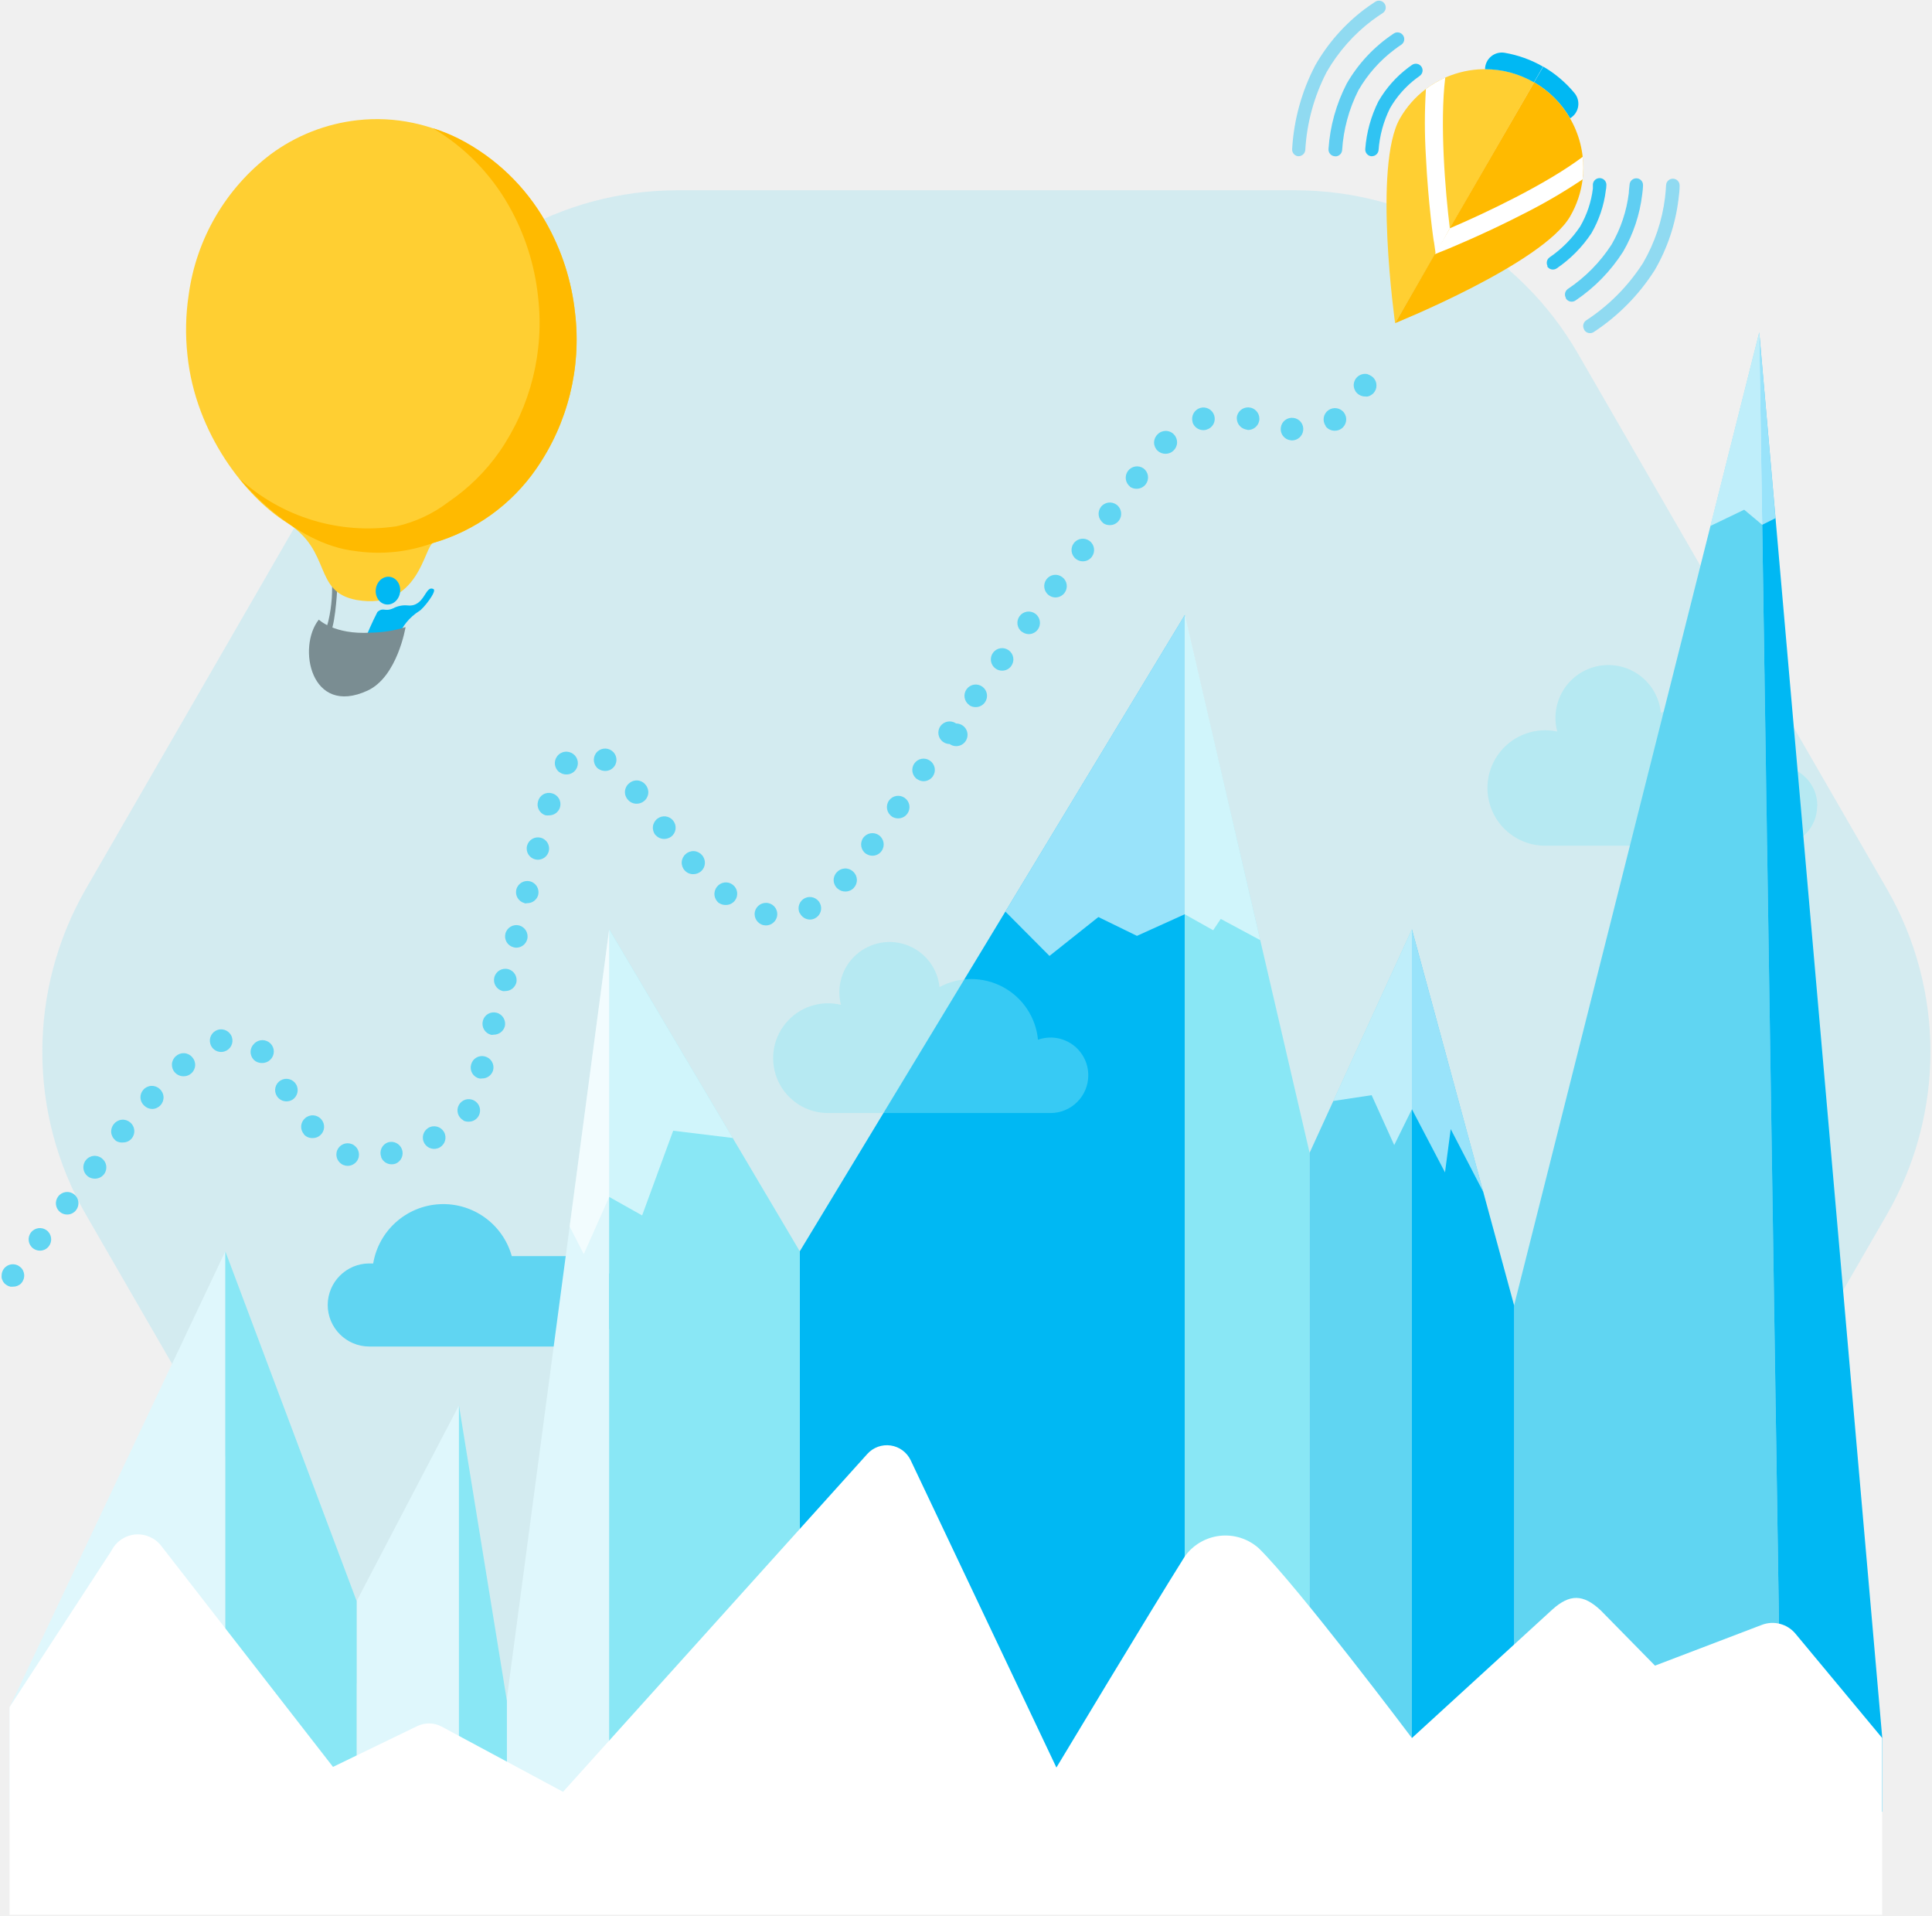
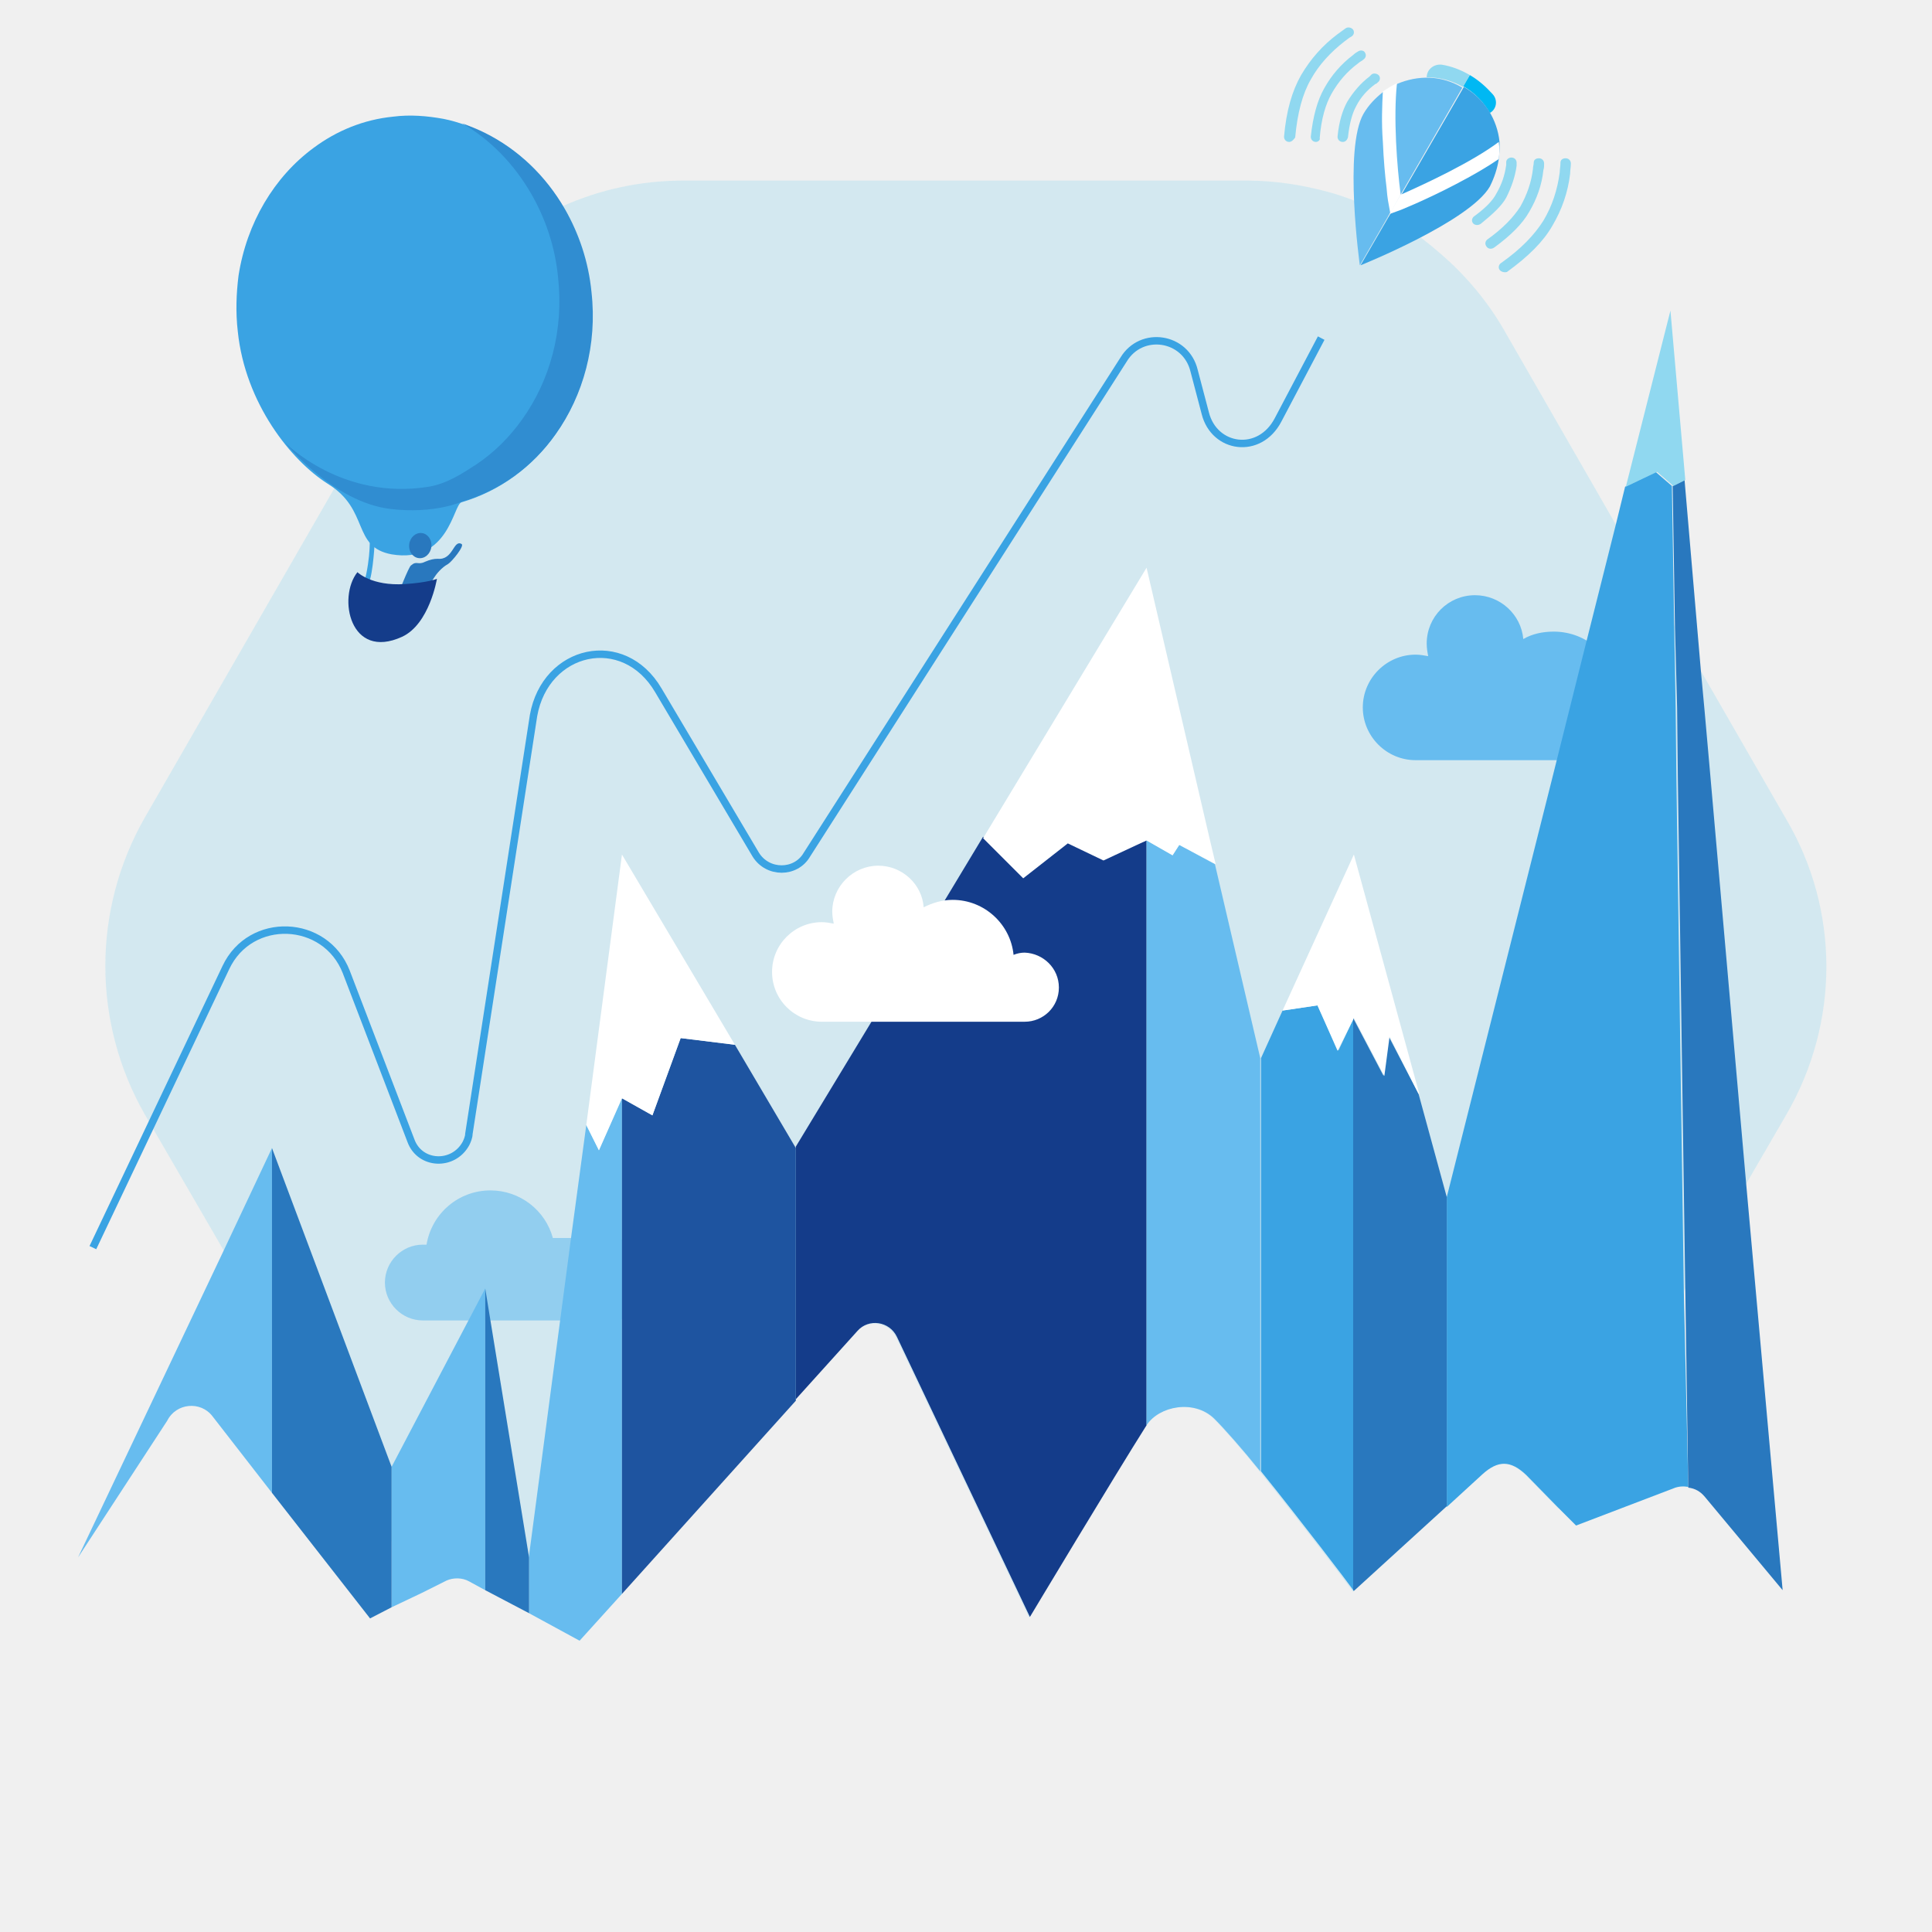
- <svg xmlns="http://www.w3.org/2000/svg" width="237" height="235" viewBox="0 0 237 235">
-   <g fill="none" fill-rule="nonzero">
-     <path fill="#60D5F2" d="M83.09 234.66h75.81a40 40 0 0 0 34.64-20L231.45 149a40 40 0 0 0 0-40l-37.9-65.66a40 40 0 0 0-34.64-20H83.09a40 40 0 0 0-34.64 20L10.55 109a40 40 0 0 0 0 40l37.91 65.66a40 40 0 0 0 34.63 20z" opacity=".2" />
-     <path fill="#89E7F5" d="M222.91 98.87a4.87 4.87 0 0 1-4.86 4.86h-28.7a7.08 7.08 0 1 1 1.68-14 6.48 6.48 0 1 1 12.71-2.29 8.64 8.64 0 0 1 12.7 6.79 4.86 4.86 0 0 1 6.49 4.59l-.02.05z" opacity=".4" />
-     <path fill="#60D5F2" d="M40.2 160.05a5.11 5.11 0 0 0 5.11 5.11h25.31a5.55 5.55 0 0 0 0-11.09h-7.84a8.72 8.72 0 0 0-17 .9h-.49a5.11 5.11 0 0 0-5.09 5.08z" />
-     <path fill="#DFF7FC" d="M27.64 222.23H1.18v-12.84l26.46-55.91z" />
-     <path fill="#00B8F3" d="M145.35 222.23H98.11v-68.75l47.24-78.06z" />
-     <path fill="#60D5F2" d="M218.58 222.23h-32.84V160.1l30.07-119.34z" />
-     <path fill="#00B8F3" d="M218.58 222.23h12.32v-9.05L215.81 40.76z" />
-     <path fill="#89E7F5" d="M160.65 222.23h-15.32V75.42l15.32 65.98z" />
-     <path fill="#DFF7FC" d="M56.3 222.23H43.75v-25.85l12.55-24zM74.73 222.23H62.18v-13.92l12.55-94.32z" />
-     <path fill="#60D5F2" d="M173.2 222.23h-12.55V141.4l12.55-27.41z" />
-     <path fill="#89E7F5" d="M27.64 222.23h16.11v-25.85l-16.11-42.9zM56.3 222.23h5.88v-13.61l-5.88-36.24z" />
-     <path fill="#00B8F3" d="M173.2 222.23h12.54v-62.1l-12.54-46.14z" />
-     <path fill="#89E7F5" d="M74.73 222.23h23.38v-68.75l-23.38-39.49z" />
-     <path fill="#FFF" d="M220.25 200.38a3.66 3.66 0 0 0-4.12-1.08l-13.11 5-6.67-6.79c-2.14-2-3.78-2-5.89-.12l-17.26 15.79s-14-18.61-18.8-23.29a6.13 6.13 0 0 0-9.05 1c-4.24 6.74-15.76 25.91-15.76 25.91l-17.88-37.7a3.23 3.23 0 0 0-5.31-.77l-37.33 41.45-14.89-8a3.3 3.3 0 0 0-3-.06l-10.33 5-21.08-27.12a3.62 3.62 0 0 0-6.09.59l-12.51 19.2v25.47h229.72v-21.68l-10.64-12.8z" />
-     <path fill="#FFF" d="M145.35 75.42l-22.02 36.39 5.41 5.44 6-4.77 4.73 2.31 5.86-2.65 3.49 1.96.93-1.39 4.84 2.6zM215.81 40.76l-5.99 23.75 4.14-1.99 2.21 1.85 1.63-.81zM173.2 113.99l-9.64 21.05 4.7-.71 2.77 6.12 2.17-4.4 4.06 7.75.7-5.31 4 7.72zM69.88 150.44l4.85-36.45 15.15 25.59-7.3-.89-3.81 10.39-4.04-2.27-3.12 7.02z" opacity=".6" />
-     <path fill="#60D5F2" d="M1.55 157.82h-.27l-.26-.08a1.8 1.8 0 0 1-.45-.3l-.17-.21a1.35 1.35 0 0 1-.12-.24 1.29 1.29 0 0 1-.08-.26 1.24 1.24 0 0 1 0-.27 1.38 1.38 0 0 1 1.92-1.28 1 1 0 0 1 .23.13c.078.051.151.108.22.17.064.064.121.134.17.21a.9.9 0 0 1 .12.24.78.78 0 0 1 .08.26c.04.178.04.362 0 .54a.86.86 0 0 1-.08.26 1.34 1.34 0 0 1-.12.24l-.17.21a1.4 1.4 0 0 1-1.02.38zM4.06 153.12a1.39 1.39 0 0 1-.27-1.94 1.39 1.39 0 0 1 1.94-.27 1.39 1.39 0 0 1 .27 1.94 1.37 1.37 0 0 1-1.1.55 1.39 1.39 0 0 1-.84-.28zm3.34-4.43a1.38 1.38 0 0 1-.26-1.94 1.39 1.39 0 0 1 1.94-.27 1.38 1.38 0 0 1 .26 1.94 1.37 1.37 0 0 1-1.1.55 1.39 1.39 0 0 1-.84-.28zm3.36-4.41a1.4 1.4 0 0 1-.25-1.95 1.39 1.39 0 0 1 2-.24 1.39 1.39 0 0 1 .25 1.94 1.42 1.42 0 0 1-1.1.54 1.41 1.41 0 0 1-.9-.29zm31.38-1.38a1.39 1.39 0 0 1-.78-1.8 1.38 1.38 0 0 1 1.8-.77 1.39 1.39 0 0 1 .78 1.8 1.4 1.4 0 0 1-1.29.87 1.33 1.33 0 0 1-.51-.1zm4.62-1a1.38 1.38 0 0 1 .82-1.78 1.39 1.39 0 0 1 .95 2.61 1.49 1.49 0 0 1-.47.08 1.38 1.38 0 0 1-1.3-.86v-.05zm5.19-1.9a1.39 1.39 0 1 1 2.62-.93 1.39 1.39 0 0 1-.85 1.77 1.39 1.39 0 0 1-1.77-.84zm-37.78-.13a1.39 1.39 0 0 1-.2-2 1.39 1.39 0 0 1 2-.2 1.39 1.39 0 0 1 .2 1.95 1.36 1.36 0 0 1-1.08.51 1.38 1.38 0 0 1-.92-.23v-.03zm23.11-.76a1.38 1.38 0 0 1 .14-1.95 1.39 1.39 0 0 1 2 .14 1.38 1.38 0 0 1-.14 1.95 1.35 1.35 0 0 1-.9.34 1.37 1.37 0 0 1-1.1-.45v-.03zm19.57-1.69a1.39 1.39 0 0 1-.57-1.87 1.38 1.38 0 0 1 1.87-.57 1.38 1.38 0 0 1 .58 1.87 1.38 1.38 0 0 1-1.23.73 1.39 1.39 0 0 1-.65-.13v-.03zm-39.15-1.8a1.37 1.37 0 0 1-.12-1.95 1.39 1.39 0 0 1 2-.11 1.39 1.39 0 0 1 .11 2 1.39 1.39 0 0 1-1 .46 1.39 1.39 0 0 1-.99-.4zm16.25-1.2a1.38 1.38 0 0 1 .47-1.9 1.38 1.38 0 0 1 1.9.48 1.39 1.39 0 0 1-.47 1.9 1.43 1.43 0 0 1-.71.19 1.39 1.39 0 0 1-1.19-.67zm24.84-2.14a1.37 1.37 0 0 1-1-1.7 1.38 1.38 0 0 1 1.7-1 1.39 1.39 0 0 1 1 1.7 1.39 1.39 0 0 1-1.34 1c-.12.02-.24.02-.36 0zm-37.33-.73a1.39 1.39 0 0 1 .11-2 1.39 1.39 0 0 1 2 .11 1.39 1.39 0 0 1-.11 2 1.36 1.36 0 0 1-.92.35 1.43 1.43 0 0 1-1.08-.46zm9.68-1.55a1.39 1.39 0 0 1 .05-2 1.4 1.4 0 0 1 2 0 1.39 1.39 0 0 1-.05 2 1.36 1.36 0 0 1-1 .38 1.36 1.36 0 0 1-1-.38zm-5.33-1.94a1.38 1.38 0 0 1 .9-1.74 1.39 1.39 0 0 1 1.74.9 1.38 1.38 0 0 1-.9 1.74 1.23 1.23 0 0 1-.42.07 1.38 1.38 0 0 1-1.32-.96v-.01zm34.42-1.14a1.39 1.39 0 0 1-1-1.7 1.37 1.37 0 0 1 1.69-1 1.39 1.39 0 0 1 1 1.69 1.4 1.4 0 0 1-1.34 1 1.46 1.46 0 0 1-.35.02v-.01zm1.41-5.37a1.38 1.38 0 0 1-1-1.68 1.39 1.39 0 0 1 1.69-1 1.39 1.39 0 0 1 1 1.69 1.4 1.4 0 0 1-1.34 1 1.42 1.42 0 0 1-.35 0v-.01zm1.36-5.36a1.38 1.38 0 0 1-1-1.68 1.39 1.39 0 0 1 1.68-1 1.4 1.4 0 0 1 1 1.68 1.4 1.4 0 0 1-1.35 1.05 1.25 1.25 0 0 1-.33-.05zm30.67-2.71a1.4 1.4 0 0 1-1.07-1.65 1.4 1.4 0 0 1 1.65-1.06 1.38 1.38 0 0 1 1.07 1.64 1.4 1.4 0 0 1-1.36 1.1l-.29-.03zm4.43-1.46a1.39 1.39 0 0 1 .64-1.86 1.39 1.39 0 0 1 1.85.64 1.38 1.38 0 0 1-.64 1.85 1.29 1.29 0 0 1-.6.14 1.38 1.38 0 0 1-1.23-.79l-.02.02zm-9.9-1.25a1.4 1.4 0 0 1-.25-2 1.38 1.38 0 0 1 1.94-.25 1.38 1.38 0 0 1 .26 1.94c-.263.34-.67.54-1.1.54a1.4 1.4 0 0 1-.83-.23h-.02zm-23.86 0a1.38 1.38 0 0 1-1-1.67 1.39 1.39 0 0 1 1.68-1 1.39 1.39 0 0 1 1 1.68 1.38 1.38 0 0 1-1.34 1 1.23 1.23 0 0 1-.32.02l-.02-.03zm38.4-1.78a1.38 1.38 0 0 1-.09-2 1.4 1.4 0 0 1 2-.09 1.4 1.4 0 0 1 .09 2 1.39 1.39 0 0 1-1 .45 1.38 1.38 0 0 1-.98-.35l-.02-.01zM84 106.77a1.39 1.39 0 0 1 .1-2 1.39 1.39 0 0 1 2 .1 1.4 1.4 0 0 1-.1 2 1.44 1.44 0 0 1-.93.35 1.35 1.35 0 0 1-1.07-.45zm-18.35-1.36a1.37 1.37 0 0 1-1-1.66 1.38 1.38 0 0 1 1.67-1 1.37 1.37 0 0 1 1 1.66 1.38 1.38 0 0 1-1.32 1.04 1.11 1.11 0 0 1-.33-.04h-.02zm40.59-.68a1.4 1.4 0 0 1-.37-1.93 1.39 1.39 0 0 1 1.93-.37 1.39 1.39 0 0 1 .36 1.93 1.37 1.37 0 0 1-1.14.6 1.4 1.4 0 0 1-.76-.23h-.02zm-25.84-2.31a1.4 1.4 0 0 1 .24-2 1.38 1.38 0 0 1 1.94.24 1.38 1.38 0 0 1-.23 1.95 1.46 1.46 0 0 1-.86.29 1.37 1.37 0 0 1-1.07-.48h-.02zm29-2.28a1.39 1.39 0 0 1-.36-1.93 1.38 1.38 0 0 1 1.93-.35 1.37 1.37 0 0 1 .35 1.92 1.37 1.37 0 0 1-1.14.6 1.4 1.4 0 0 1-.8-.24h.02zM66.91 100a1.38 1.38 0 0 1-.91-1.7 1.37 1.37 0 0 1 1.7-1 1.38 1.38 0 0 1 1 1.71 1.39 1.39 0 0 1-1.33 1 1.72 1.72 0 0 1-.46-.01zM77 98.06a1.38 1.38 0 0 1 .2-2 1.38 1.38 0 0 1 2 .21 1.39 1.39 0 0 1-.21 2 1.4 1.4 0 0 1-.87.31 1.37 1.37 0 0 1-1.12-.52zm35.5-2.49a1.38 1.38 0 0 1-.34-1.92 1.37 1.37 0 0 1 1.92-.35 1.38 1.38 0 0 1 .35 1.93 1.4 1.4 0 0 1-1.14.59 1.37 1.37 0 0 1-.77-.25h-.02zm-43.89-.86a1.39 1.39 0 0 1-.27-1.94 1.4 1.4 0 0 1 2-.27 1.39 1.39 0 0 1 .27 1.94 1.39 1.39 0 0 1-1.11.55 1.36 1.36 0 0 1-.87-.28h-.02zm4.79-.4a1.39 1.39 0 0 1-.28-1.94 1.39 1.39 0 0 1 1.94-.28c.609.445.743 1.3.3 1.91a1.37 1.37 0 0 1-1.11.56 1.42 1.42 0 0 1-.83-.25h-.02zM115.69 91a1.39 1.39 0 0 1-.33-1.93 1.39 1.39 0 0 1 1.93-.33 1.39 1.39 0 1 1-.8 2.52 1.41 1.41 0 0 1-.8-.26zm3.2-4.53a1.38 1.38 0 0 1-.32-1.93 1.38 1.38 0 0 1 1.93-.32 1.38 1.38 0 0 1 .32 1.93 1.37 1.37 0 0 1-1.13.58 1.34 1.34 0 0 1-.8-.24v-.02zm3.23-4.47a1.38 1.38 0 0 1-.31-1.93 1.38 1.38 0 0 1 1.93-.31 1.38 1.38 0 0 1 .31 1.93 1.36 1.36 0 0 1-1.12.57 1.35 1.35 0 0 1-.81-.26zm3.25-4.49a1.38 1.38 0 0 1-.3-1.93 1.38 1.38 0 0 1 1.94-.3 1.39 1.39 0 0 1 .3 1.93 1.38 1.38 0 0 1-1.12.57 1.39 1.39 0 0 1-.82-.29v.02zm3.28-4.51a1.39 1.39 0 0 1-.28-1.94 1.37 1.37 0 0 1 1.93-.28 1.38 1.38 0 0 1 .29 1.94 1.4 1.4 0 0 1-1.11.56c-.3 0-.592-.098-.83-.28zm3.35-4.43a1.39 1.39 0 0 1-.28-1.94 1.39 1.39 0 0 1 1.94-.28 1.39 1.39 0 0 1 .28 1.94 1.37 1.37 0 0 1-1.11.56c-.3 0-.592-.098-.83-.28zm3.32-4.44a1.39 1.39 0 0 1-.28-1.94 1.39 1.39 0 0 1 1.94-.28 1.39 1.39 0 0 1 .28 1.94 1.37 1.37 0 0 1-1.11.56 1.36 1.36 0 0 1-.87-.28h.04zm3.31-4.44a1.39 1.39 0 0 1 1.63-2.25 1.38 1.38 0 0 1 .31 1.93 1.4 1.4 0 0 1-1.13.58 1.44 1.44 0 0 1-.85-.26h.04zm3.37-4.41a1.38 1.38 0 0 1 0-2 1.38 1.38 0 0 1 2 0 1.39 1.39 0 0 1-.06 2 1.38 1.38 0 0 1-.95.38 1.39 1.39 0 0 1-.99-.38zM158.3 54a1.37 1.37 0 0 1-1.18-1.56 1.37 1.37 0 0 1 1.56-1.18 1.37 1.37 0 0 1 1.18 1.56 1.39 1.39 0 0 1-1.37 1.2l-.19-.02zm4.32-1.76a1.38 1.38 0 0 1 .34-1.93 1.39 1.39 0 0 1 1.93.33 1.39 1.39 0 0 1-.33 1.93 1.36 1.36 0 0 1-.8.26 1.4 1.4 0 0 1-1.14-.54v-.05zm-16.32-.46a1.4 1.4 0 0 1 .92-1.74 1.39 1.39 0 0 1 1.73.92 1.37 1.37 0 0 1-.92 1.73 1.13 1.13 0 0 1-.41.07 1.4 1.4 0 0 1-1.32-.93v-.05zm6.51.89a1.4 1.4 0 0 1-1.06-1.66A1.4 1.4 0 0 1 153.4 50a1.39 1.39 0 0 1 1.06 1.65 1.4 1.4 0 0 1-1.36 1.09l-.29-.07zM167.47 48.63a1.37 1.37 0 0 1-1-.41 1.23 1.23 0 0 1-.18-.21 1.32 1.32 0 0 1-.12-.24 1.13 1.13 0 0 1-.08-.26 1.22 1.22 0 0 1 0-.54 1.29 1.29 0 0 1 .08-.26 2.62 2.62 0 0 1 .12-.24c.06-.07.11-.14.18-.21a1.43 1.43 0 0 1 1.25-.38l.28.12c.164.078.315.179.45.3l.17.21c.05.08.09.16.13.24.031.085.058.172.08.26a1.83 1.83 0 0 1 0 .54 1.34 1.34 0 0 1-.21.5 1.19 1.19 0 0 1-.39.38 1.27 1.27 0 0 1-.49.21 1.24 1.24 0 0 1-.27-.01z" />
-     <path fill="#00B8F3" d="M189.31 8.17a14.24 14.24 0 0 1 3.83 3.24 2.06 2.06 0 0 1-.54 3.1 12 12 0 0 0-4.41-4.41l1.12-1.93z" />
-     <path fill="#FFCF32" d="M171.14 39.65s-2.73-19.37.6-25.14c3.328-5.763 10.697-7.737 16.46-4.41l-17.06 29.55z" />
-     <path fill="#00B8F3" d="M163.8 19.17a.83.83 0 0 1-.83-.91 20.43 20.43 0 0 1 2.23-8 18.3 18.3 0 0 1 5.79-6.16.82.82 0 0 1 1.16.29.82.82 0 0 1-.26 1.1c-.287.187-.56.38-.82.58a16.66 16.66 0 0 0-4.43 5 18.89 18.89 0 0 0-2 7.36.83.83 0 0 1-.82.75l-.02-.01z" opacity=".6" />
-     <path fill="#00B8F3" d="M159.34 19.17a.83.83 0 0 1-.83-.91A25.33 25.33 0 0 1 161.35 8a22.77 22.77 0 0 1 6-6.84c.44-.33.89-.64 1.35-.94a.83.83 0 0 1 1.18.28.82.82 0 0 1-.26 1.1c-.43.28-.86.58-1.27.88a21.09 21.09 0 0 0-5.6 6.34 23.72 23.72 0 0 0-2.63 9.58.83.83 0 0 1-.82.76l.04.01zM194.32 40.4a.83.83 0 0 1 .24-1.09 23.67 23.67 0 0 0 7-7.07 21.09 21.09 0 0 0 2.69-8c.06-.51.1-1 .13-1.54a.83.83 0 0 1 .83-.78.82.82 0 0 1 .83.85c0 .56-.07 1.13-.14 1.68a22.78 22.78 0 0 1-2.9 8.66 25.35 25.35 0 0 1-7.47 7.6.83.83 0 0 1-1.2-.26l-.01-.05z" opacity=".4" />
-     <path fill="#00B8F3" d="M192.08 36.53a.83.83 0 0 1 .24-1.08 18.92 18.92 0 0 0 5.37-5.45 16.65 16.65 0 0 0 2.12-6.34c0-.33.07-.66.09-1a.83.83 0 0 1 .82-.79.82.82 0 0 1 .83.86c0 .37-.06.75-.1 1.12a18.29 18.29 0 0 1-2.33 7 20.48 20.48 0 0 1-5.84 6 .83.83 0 0 1-1.2-.26v-.06z" opacity=".6" />
-     <path fill="#00B8F3" d="M182.17 8.49a12 12 0 0 1 6 1.61l1.11-1.93a14.2 14.2 0 0 0-4.73-1.7 2.06 2.06 0 0 0-2.38 2.02z" />
-     <path fill="#00B8F3" d="M168.3 19.17a.83.83 0 0 1-.82-.92 15.74 15.74 0 0 1 1.6-5.8 13.81 13.81 0 0 1 3.69-4.17l.43-.31a.83.83 0 0 1 1.2.26.82.82 0 0 1-.24 1.08l-.4.29a12.24 12.24 0 0 0-3.25 3.68 13.83 13.83 0 0 0-1.4 5.14.83.83 0 0 1-.82.74l.01.01zM189.85 32.65a.83.83 0 0 1 .23-1.08 14 14 0 0 0 3.76-3.79 12.24 12.24 0 0 0 1.56-4.65v-.49a.83.83 0 1 1 1.65.16c0 .18-.02.357-.06.53a13.82 13.82 0 0 1-1.77 5.28 15.75 15.75 0 0 1-4.23 4.29.83.83 0 0 1-1.21-.25h.07z" opacity=".8" />
-     <path fill="#FFBA00" d="M194.14 22a12 12 0 0 1-1.53 4.54c-3.32 5.77-21.46 13.09-21.46 13.09l4.85-8.45 1.84-3.18 10.36-17.9a12.12 12.12 0 0 1 5.94 11.9z" />
-     <path fill="#FFF" d="M177.29 9.52a12.08 12.08 0 0 0-2.37 1.39 66.91 66.91 0 0 0 0 8.34c.27 5.55.95 10.46 1 10.51l.2 1.41 1.73-3.17c-.56-4.56-1.25-12.87-.56-18.48z" />
-     <path fill="#FFF" d="M194.14 22a66.91 66.91 0 0 1-7.21 4.21c-4.94 2.55-9.54 4.41-9.58 4.43l-1.32.53 1.82-3.17c4.25-1.81 11.79-5.37 16.31-8.77.1.921.093 1.85-.02 2.77z" />
-     <path fill="#89E7F5" d="M133.5 131.89a4.63 4.63 0 0 1-4.63 4.63h-27.3a6.73 6.73 0 1 1 1.59-13.27 6.16 6.16 0 1 1 12.09-2.18 8.22 8.22 0 0 1 12.08 6.46 4.62 4.62 0 0 1 6.17 4.37v-.01z" opacity=".4" />
-     <path fill="#7A8D92" d="M40.67 70.56a17.7 17.7 0 0 1-.38 5.57c-.15.75-.79 1.95 0 1.72.79-.23 1.07-5.49 1.07-5.49l-.69-1.8z" />
-     <path fill="#FFCF32" d="M70.55 38.4a27.79 27.79 0 0 1-4.77 19.1 23.2 23.2 0 0 1-12.62 9.09c-1.14.32-1.68 8.34-9.42 7-5.41-1-2.93-6-8.6-9.51C30.24 61 24 53.27 23 43.61a28.59 28.59 0 0 1 .15-7.47 26 26 0 0 1 10.02-17.19 22 22 0 0 1 10.71-4.21 21.44 21.44 0 0 1 6.77.33 22.08 22.08 0 0 1 5.62 2 25.74 25.74 0 0 1 10.67 10.17 28.66 28.66 0 0 1 3.61 11.16z" />
-     <path fill="#FFBA00" d="M48.65 64.55a16.5 16.5 0 0 0 6.39-3 24.23 24.23 0 0 0 6.22-6.13A27.78 27.78 0 0 0 66 36.36a28.73 28.73 0 0 0-3.6-11.16 25.85 25.85 0 0 0-9.31-9.48A21.37 21.37 0 0 1 56.27 17a25.68 25.68 0 0 1 10.67 10.23 28.6 28.6 0 0 1 3.6 11.17 27.79 27.79 0 0 1-4.76 19.1 23.19 23.19 0 0 1-12.63 9.09 19.36 19.36 0 0 1-9.55 1c-7.83-.87-14.2-8.86-14.2-8.86a23.42 23.42 0 0 0 19.25 5.82z" />
-     <ellipse cx="47.591" cy="72.446" fill="#00B8F3" rx="1.71" ry="1.5" transform="rotate(-82.46 47.59 72.446)" />
-     <path fill="#00B8F3" d="M48.24 74.61a3.13 3.13 0 0 1 1.76-.35c2.13.23 2.14-2.56 3.18-2 .45.24-1.26 2.43-1.77 2.7a6.46 6.46 0 0 0-2.58 3.17L46 79.72l-1.4-.84a38 38 0 0 1 1.7-3.82c.76-.64.86.04 1.94-.45z" />
-     <path fill="#7A8D92" d="M39.11 76s1.89 1.87 6.36 1.6a14.86 14.86 0 0 0 4.28-.68s-1 6.11-4.67 7.79c-6.97 3.21-8.65-5.35-5.97-8.71z" />
+ <svg xmlns="http://www.w3.org/2000/svg" version="1.1" id="Layer_1" x="0px" y="0px" viewBox="0 0 260 260" style="enable-background:new 0 0 260 260;" xml:space="preserve">
+   <style type="text/css">
+ 	.st0{opacity:0.3;fill:#90D8F0;}
+ 	.st1{fill:#67BCEF;}
+ 	.st2{opacity:0.6;fill:#67BCEF;}
+ 	.st3{fill:#143C8A;}
+ 	.st4{fill:#3AA3E3;}
+ 	.st5{fill:#2978BE;}
+ 	.st6{fill:#1E54A0;}
+ 	.st7{fill:#FFFFFF;}
+ 	.st8{fill:#90D8F0;}
+ 	.st9{fill:#00B8F3;}
+ 	.st10{fill:#308DD1;}
+ 	.st11{fill:none;stroke:#3AA3E3;stroke-miterlimit:10;}
+ </style>
+   <g>
+     <g>
+       <path class="st0" d="M240.4,150l-5.4,9.3l-8.3,14.3l-17,29.4l-4.4-4.5c-2.1-2-3.8-2-5.9-0.1l-4.8,4.4l-12.5,11.4c0,0,0,0-0.1-0.1    c-0.7-1-7.1-9.4-12.5-16.1c-2.5-3.1-4.8-5.7-6.2-7.1c-2.7-2.6-7.4-1.7-9.1,0.9c0,0,0,0,0,0.1c0,0,0,0,0,0    c-4.3,6.8-15.7,25.8-15.7,25.8l-17.9-37.7c-1-2.1-3.8-2.5-5.3-0.8l-8.3,9.2l-23.4,26l-5.7,6.3l-6.8-3.7l-5.9-3.2l-2.2-1.2    c-0.9-0.5-2.1-0.5-3-0.1l-3.4,1.7l-4-6.9l-16.1-27.9l-6.5-11.3L19.5,150c-7.1-12.4-7.1-27.6,0-40l25.5-44.3l0,0l0.8-1.4l11.5-20    c3.7-6.5,9.1-11.7,15.5-15.1c0.9-0.5,1.8-1,2.8-1.4h0c5.1-2.3,10.6-3.5,16.4-3.5h75.8c3.8,0,7.6,0.6,11.2,1.6    c1.8,0.5,3.6,1.2,5.4,2c0.8,0.4,1.6,0.8,2.3,1.2h0c0.8,0.4,1.6,0.9,2.3,1.4c1.7,1,3.2,2.2,4.7,3.5c3.4,2.9,6.4,6.4,8.7,10.4    l15,26.1l7.9,13.6l3.6,6.2l11.4,19.8C247.6,122.4,247.6,137.6,240.4,150z" />
+       <g>
+         <path class="st1" d="M224.1,97.4c0,2.7-2.2,4.9-4.9,4.9h-28.7c-3.9,0-7.1-3.2-7.1-7.1c0-3.9,3.2-7.1,7.1-7.1     c0.6,0,1.1,0.1,1.7,0.2c-0.1-0.5-0.2-1.1-0.2-1.7c0-3.6,2.9-6.5,6.5-6.5c3.4,0,6.2,2.6,6.5,5.9c1.2-0.7,2.6-1,4.1-1     c4.5,0,8.2,3.4,8.6,7.8c0.5-0.2,1.1-0.3,1.6-0.3C222,92.5,224.1,94.7,224.1,97.4z" />
+         <path class="st2" d="M51.8,172.6c0,2.8,2.3,5.1,5.1,5.1h25.3c3.1,0,5.5-2.5,5.5-5.6s-2.5-5.5-5.5-5.5h-7.8     c-1-3.7-4.4-6.4-8.4-6.4c-4.3,0-7.9,3.1-8.6,7.3c-0.2,0-0.3,0-0.5,0C54.1,167.5,51.8,169.8,51.8,172.6z" />
+         <path class="st1" d="M36.6,154.5v46.4l-8-10.3c-1.6-2.1-4.9-1.8-6.1,0.6l-12,18.4l19.6-41.3L36.6,154.5z" />
+         <path class="st3" d="M154.3,113.1v78.7c0,0,0,0,0,0c-4.3,6.8-15.7,25.8-15.7,25.8l-17.9-37.7c-1-2.1-3.8-2.5-5.3-0.8l-8.3,9.2     v-34l10.3-17l9.9-16.4l5-8.3l5.4,5.4l6-4.8l4.7,2.3L154.3,113.1L154.3,113.1z" />
+         <path class="st4" d="M227.2,200.1c-0.6-0.1-1.3-0.1-2,0.2l-13.1,5l-2.3-2.3l-4.4-4.5c-2.1-2-3.8-2-5.9-0.1l-4.8,4.4v-41.7     l14.2-56.4l4.1-16.4l4.5-17.9l1.2-4.9h0l4.1-2l2.2,1.9l0.3,18.6l0.2,11.2l0.1,9.5l1,68.9L227.2,200.1z" />
+         <path class="st5" d="M239.9,214l-10.5-12.6c-0.6-0.7-1.3-1.1-2.2-1.2l-0.4-26.5l-1-68.9l-0.1-9.5L225.4,84l-0.3-18.6l1.6-0.8     l2.2,25.7l0.5,5.4l0.7,7.9l4.9,55.8L239.9,214z" />
+         <path class="st1" d="M169.6,142.4V198c-2.5-3.1-4.8-5.7-6.2-7.1c-2.7-2.6-7.4-1.7-9.1,0.9c0,0,0,0,0,0.1c0,0,0,0,0,0v-78.8l0,0     l3.5,2l0.9-1.4l4.8,2.6L169.6,142.4z" />
+         <path class="st1" d="M65.3,173.4V214l-2.2-1.2c-0.9-0.5-2.1-0.5-3-0.1l-3.4,1.7l-4,1.9v-18.9L65.3,173.4z" />
+         <polygon class="st1" points="83.7,147.8 83.7,214.5 78,220.8 71.2,217.1 71.2,209.3 76.9,166.2 78.4,155.1 78.9,151.4      80.6,154.8    " />
+         <path class="st4" d="M182.2,137v77.1c-0.7-1-7.1-9.4-12.5-16.1v-55.6l2.9-6.4l4.7-0.7l2.8,6.1L182.2,137z" />
+         <polygon class="st5" points="52.7,197.4 52.7,216.3 49.8,217.8 36.6,200.9 36.6,154.5    " />
+         <polygon class="st5" points="71.2,209.6 71.2,217.1 65.3,214 65.3,173.4    " />
+         <path class="st5" d="M194.7,161.1v41.6l-12.5,11.4c0,0,0,0-0.1-0.1V137l4.1,7.8l0.7-5.3l4,7.7l0,0L194.7,161.1z" />
+         <polygon class="st6" points="107.1,154.5 107.1,188.5 83.7,214.5 83.7,147.8 87.8,150.1 91.6,139.7 98.9,140.6    " />
+         <polygon class="st7" points="163.6,116.3 158.7,113.7 157.8,115.1 154.3,113.1 154.3,113.1 148.5,115.8 143.7,113.5 137.7,118.2      132.3,112.8 154.3,76.4 154.3,76.4 154.3,76.4 162.7,112.5    " />
+         <polygon class="st8" points="226.8,64.6 225.2,65.4 223,63.5 218.8,65.5 218.8,65.5 224.8,41.8    " />
+         <polygon class="st7" points="191,147.2 190.9,147.2 187,139.5 186.3,144.8 182.2,137 180,141.4 177.3,135.3 172.6,136 182.2,115         " />
+         <polygon class="st7" points="98.9,140.6 91.6,139.7 87.8,150.1 83.7,147.8 80.6,154.8 78.9,151.4 83.7,115    " />
+         <g>
+           <path class="st9" d="M197.8,10.1c1.2,0.7,2.2,1.6,3.1,2.6c0.7,0.8,0.5,2-0.4,2.5v0c-0.8-1.4-2-2.7-3.6-3.6L197.8,10.1z" />
+           <g>
+             <path class="st1" d="M183,35.7c0,0-2.2-15.7,0.5-20.4c0.7-1.2,1.6-2.1,2.6-2.9c0.6-0.5,1.2-0.8,1.9-1.1c2.8-1.2,6-1.2,8.8,0.5       L183,35.7z" />
+             <path class="st8" d="M177.1,19.1c-0.4,0-0.7-0.3-0.7-0.7c0.3-2.8,0.9-4.9,1.8-6.5c1-1.8,2.3-3.3,3.9-4.5       c0.2-0.2,0.5-0.4,0.7-0.5c0.3-0.2,0.8-0.1,0.9,0.2l0,0c0.2,0.3,0.1,0.7-0.2,0.9c-0.2,0.2-0.5,0.3-0.7,0.5       c-1.5,1.1-2.7,2.5-3.6,4.1c-0.8,1.4-1.4,3.4-1.6,6C177.7,18.8,177.4,19.1,177.1,19.1L177.1,19.1z" />
+             <path class="st8" d="M173.5,19.1c-0.4,0-0.7-0.3-0.7-0.7c0.3-3.5,1.1-6.2,2.3-8.3c1.3-2.2,2.9-4,4.9-5.5       c0.4-0.3,0.7-0.5,1.1-0.8c0.3-0.2,0.8-0.1,1,0.2l0,0c0.2,0.3,0.1,0.7-0.2,0.9c-0.4,0.2-0.7,0.5-1,0.7c-1.8,1.4-3.4,3.1-4.5,5.1       c-1.1,1.9-1.8,4.5-2.1,7.8C174.1,18.8,173.8,19.1,173.5,19.1L173.5,19.1z" />
+             <path class="st8" d="M201.8,36.3c-0.2-0.3-0.1-0.7,0.2-0.9c2.7-1.9,4.5-3.8,5.7-5.7c1.2-2,1.9-4.2,2.2-6.5       c0-0.4,0.1-0.8,0.1-1.3c0-0.4,0.3-0.6,0.7-0.6l0,0c0.4,0,0.7,0.3,0.7,0.7c0,0.5-0.1,0.9-0.1,1.4c-0.3,2.5-1.1,4.8-2.4,7       c-1.2,2.1-3.2,4.1-6.1,6.2C202.5,36.7,202,36.6,201.8,36.3L201.8,36.3z" />
+             <path class="st8" d="M200,33.1c-0.2-0.3-0.1-0.7,0.2-0.9c2.1-1.5,3.5-3,4.4-4.4c0.9-1.6,1.5-3.3,1.7-5.1c0-0.3,0.1-0.5,0.1-0.8       c0-0.4,0.3-0.6,0.7-0.6l0,0c0.4,0,0.7,0.3,0.7,0.7c0,0.3,0,0.6-0.1,0.9c-0.2,2-0.9,3.9-1.9,5.6c-0.9,1.6-2.5,3.2-4.7,4.8       C200.7,33.6,200.2,33.5,200,33.1L200,33.1z" />
+             <path class="st8" d="M192,10.4L192,10.4c1.7,0,3.3,0.4,4.9,1.3l0.9-1.6c-1.2-0.7-2.5-1.2-3.8-1.4C192.9,8.6,192,9.4,192,10.4z" />
+             <path class="st8" d="M180.7,19.1c-0.4,0-0.7-0.3-0.7-0.7c0.2-2.1,0.7-3.6,1.3-4.7c0.8-1.3,1.8-2.5,3-3.4       c0.1-0.1,0.2-0.2,0.3-0.3c0.3-0.2,0.8-0.1,1,0.2l0,0c0.2,0.3,0.1,0.7-0.2,0.9c-0.1,0.1-0.2,0.2-0.3,0.2c-1.1,0.8-2,1.8-2.6,3       c-0.5,0.9-0.9,2.3-1.1,4.2C181.3,18.8,181.1,19.1,180.7,19.1L180.7,19.1z" />
+             <path class="st8" d="M198.2,30c-0.2-0.3-0.1-0.7,0.2-0.9c1.5-1.1,2.5-2.1,3-3.1c0.7-1.2,1.1-2.4,1.3-3.8c0-0.1,0-0.3,0-0.4       c0-0.3,0.3-0.6,0.7-0.6l0,0c0.4,0,0.7,0.3,0.7,0.7c0,0.1,0,0.3,0,0.4c-0.2,1.5-0.7,2.9-1.4,4.3c-0.6,1.1-1.8,2.2-3.4,3.5       C198.9,30.4,198.4,30.3,198.2,30L198.2,30z" />
+             <path class="st4" d="M201.7,21.4c-0.2,1.3-0.6,2.5-1.2,3.7c-2.7,4.7-17.4,10.6-17.4,10.6l4-6.9l1.5-2.6l8.4-14.5       c2.8,1.6,4.5,4.4,4.8,7.4C201.8,19.9,201.8,20.6,201.7,21.4z" />
+             <path class="st7" d="M188,11.2c-0.7,0.3-1.3,0.7-1.9,1.1c-0.1,1.9-0.2,4.2,0,6.8c0.1,2.4,0.3,4.6,0.5,6.2       c0.1,1.4,0.3,2.3,0.3,2.3l0.2,1.1l1.4-2.5h0l0,0v0C188,22.5,187.5,15.8,188,11.2z" />
+             <path class="st7" d="M201.7,21.4c-1.6,1.1-3.5,2.2-5.8,3.4c-4,2.1-7.7,3.6-7.8,3.6l-1.1,0.4l1.5-2.6c3.4-1.5,9.6-4.4,13.2-7.1       C201.8,19.9,201.8,20.6,201.7,21.4z" />
+           </g>
+         </g>
+         <path class="st7" d="M142.5,132.9c0,2.6-2.1,4.6-4.6,4.6h-27.3c-3.7,0-6.7-3-6.7-6.7c0-3.7,3-6.7,6.7-6.7c0.5,0,1.1,0.1,1.6,0.2     c-0.1-0.5-0.2-1.1-0.2-1.6c0-3.4,2.8-6.2,6.2-6.2c3.2,0,5.9,2.5,6.1,5.6c1.2-0.6,2.5-1,3.9-1c4.3,0,7.8,3.3,8.2,7.4     c0.5-0.2,1-0.3,1.5-0.3C140.4,128.3,142.5,130.3,142.5,132.9z" />
+         <path class="st4" d="M49.7,71.6c0,0,0.3,2.1-0.4,5.6c-0.1,0.7-0.8,1.9,0,1.7s1.1-5.5,1.1-5.5L49.7,71.6z" />
+         <path class="st4" d="M79.5,39.4c0.8,7.1-1.1,13.9-4.8,19.1c-3.1,4.4-7.5,7.6-12.6,9.1c-1.1,0.3-1.7,8.3-9.4,7     c-5.4-1-2.9-6-8.6-9.5C39.2,62,33,54.3,32,44.6c-0.3-2.6-0.2-5.1,0.1-7.5c1.1-7.1,4.8-13.3,10.1-17.2c3.1-2.3,6.7-3.8,10.7-4.2     c2.3-0.3,4.6-0.1,6.8,0.3c2,0.4,3.8,1.1,5.6,2c4.4,2.2,8.1,5.7,10.7,10.2C77.8,31.5,79.1,35.3,79.5,39.4z" />
+         <path class="st10" d="M57.7,65.5c2.4-0.4,4.4-1.7,6.4-3c2.4-1.6,4.5-3.7,6.2-6.1c3.7-5.2,5.6-11.9,4.8-19.1     c-0.4-4.1-1.7-7.9-3.6-11.2c-2.3-4-5.5-7.3-9.3-9.5c1.1,0.4,2.1,0.8,3.1,1.3c4.4,2.2,8.1,5.7,10.7,10.2c1.9,3.3,3.2,7.1,3.6,11.2     c0.8,7.1-1.1,13.9-4.8,19.1c-3.1,4.4-7.5,7.6-12.6,9.1c0,0-3.7,1.7-9.6,1c-7.8-0.9-14.2-8.9-14.2-8.9S46,67.4,57.7,65.5z" />
+         <ellipse transform="matrix(0.1312 -0.9914 0.9914 0.1312 -23.6357 119.9065)" class="st5" cx="56.6" cy="73.4" rx="1.7" ry="1.5" />
+         <path class="st5" d="M57.2,75.6c0.7-0.3,1.2-0.4,1.7-0.4c2.1,0.2,2.1-2.6,3.2-2c0.5,0.2-1.3,2.4-1.8,2.7c-1.8,1-2.6,3.2-2.6,3.2     L55,80.7l-1.4-0.8c0,0,1.4-3.6,1.7-3.8C56.1,75.4,56.2,76.1,57.2,75.6z" />
+         <path class="st3" d="M48.1,77c0,0,1.9,1.9,6.4,1.6c3.1-0.2,4.3-0.7,4.3-0.7s-1,6.1-4.7,7.8C47.1,88.9,45.4,80.4,48.1,77z" />
+       </g>
+     </g>
+     <path class="st11" d="M12.5,167.9l17.9-37.7c3.3-7,13.4-6.6,16.2,0.6l8.7,22.7c1.2,3.3,5.7,3.5,7.4,0.4l0,0   c0.2-0.4,0.4-0.9,0.4-1.3l8.7-56.3c1.6-9,12.1-11.4,16.8-3.4l13.1,22.1c1.6,2.6,5.4,2.6,6.9,0l42.6-66.6c2.4-4,8.4-3.1,9.5,1.5   l1.5,5.7c1.2,4.8,7.3,5.7,9.8,0.9l5.8-11" />
  </g>
</svg>
